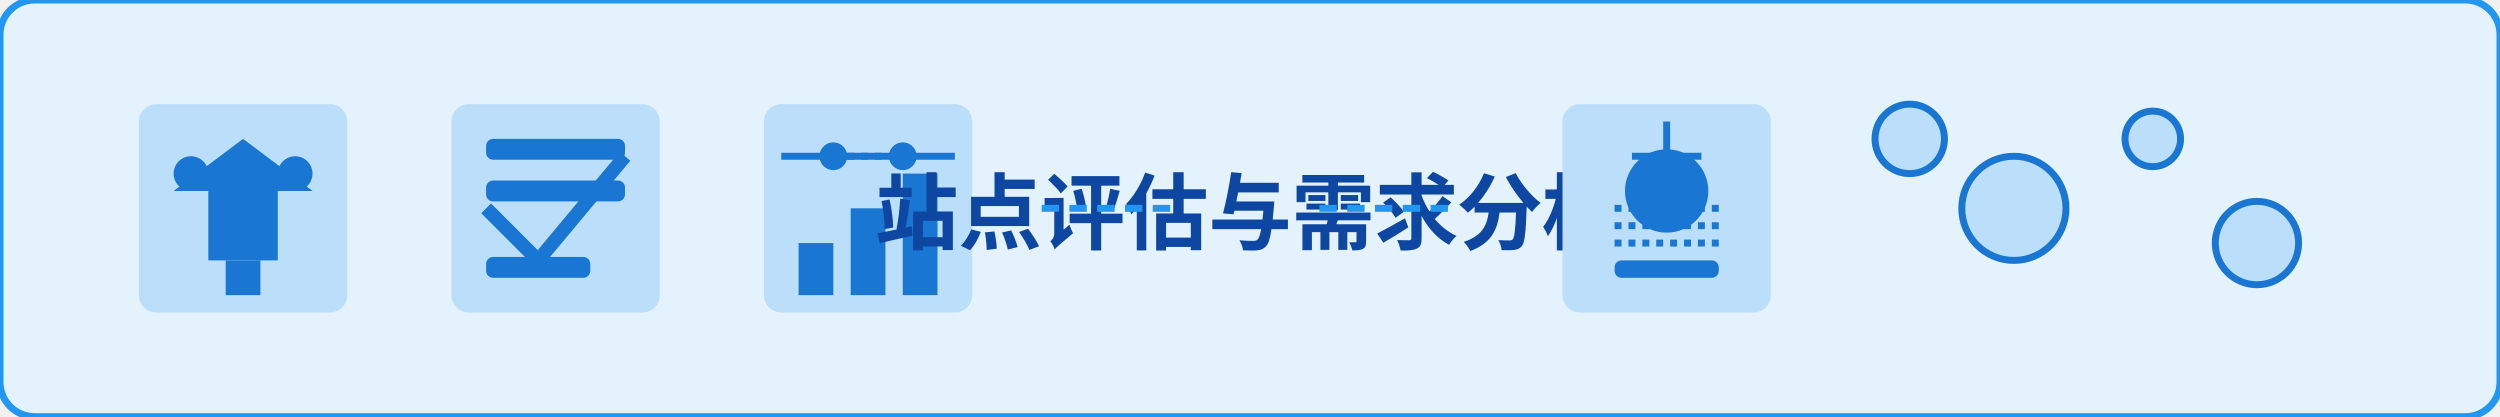
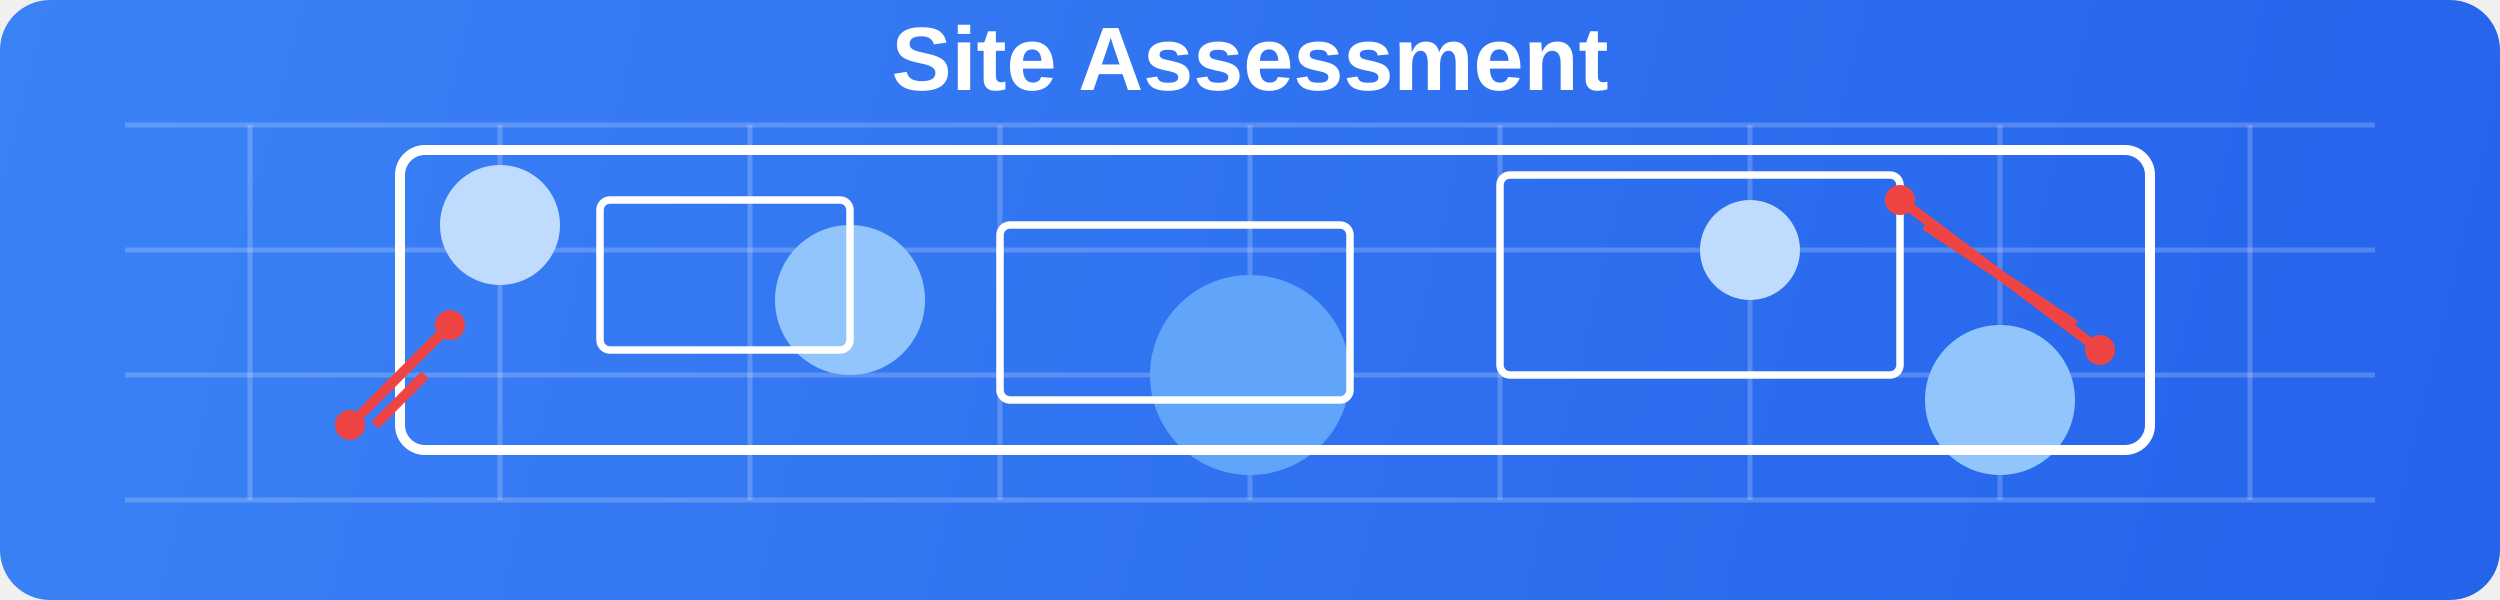
- <svg xmlns="http://www.w3.org/2000/svg" width="720" height="120" viewBox="0 0 720 120">
-   <rect width="720" height="120" rx="10" fill="#E3F2FD" stroke="#2196F3" stroke-width="2" />
-   <g transform="translate(40, 30)">
-     <rect x="0" y="0" width="60" height="60" rx="5" fill="#BBDEFB" />
-     <path d="M30,10 L50,25 L40,25 L40,45 L20,45 L20,25 L10,25 Z" fill="#1976D2" />
-     <rect x="25" y="45" width="10" height="10" fill="#1976D2" />
-     <circle cx="15" cy="20" r="5" fill="#1976D2" />
-     <circle cx="45" cy="20" r="5" fill="#1976D2" />
-   </g>
-   <g transform="translate(130, 30)">
-     <rect x="0" y="0" width="60" height="60" rx="5" fill="#BBDEFB" />
-     <path d="M10,30 L25,45 L50,15" stroke="#1976D2" stroke-width="4" fill="none" />
-     <rect x="10" y="10" width="40" height="6" rx="2" fill="#1976D2" />
-     <rect x="10" y="22" width="40" height="6" rx="2" fill="#1976D2" />
-     <rect x="10" y="44" width="30" height="6" rx="2" fill="#1976D2" />
-   </g>
-   <g transform="translate(220, 30)">
-     <rect x="0" y="0" width="60" height="60" rx="5" fill="#BBDEFB" />
-     <rect x="10" y="40" width="10" height="15" fill="#1976D2" />
-     <rect x="25" y="30" width="10" height="25" fill="#1976D2" />
-     <rect x="40" y="20" width="10" height="35" fill="#1976D2" />
-     <path d="M5,15 L55,15" stroke="#1976D2" stroke-width="2" />
-     <circle cx="20" cy="15" r="4" fill="#1976D2" />
-     <circle cx="40" cy="15" r="4" fill="#1976D2" />
-     <path d="M20,15 L40,15" stroke="#1976D2" stroke-width="2" stroke-dasharray="2,2" />
-   </g>
-   <text x="360" y="70" font-family="Arial, sans-serif" font-size="24" font-weight="bold" text-anchor="middle" fill="#0D47A1">站点评估与需求分析</text>
-   <path d="M300,60 L340,60" stroke="#2196F3" stroke-width="2" stroke-dasharray="5,3" />
-   <path d="M380,60 L420,60" stroke="#2196F3" stroke-width="2" stroke-dasharray="5,3" />
-   <g transform="translate(450, 30)">
-     <rect x="0" y="0" width="60" height="60" rx="5" fill="#BBDEFB" />
-     <circle cx="30" cy="25" r="12" fill="#1976D2" />
-     <rect x="15" y="45" width="30" height="5" rx="2" fill="#1976D2" />
-     <path d="M30,25 L30,5 M20,15 L40,15" stroke="#1976D2" stroke-width="2" />
-     <path d="M15,30 L45,30" stroke="#1976D2" stroke-width="2" stroke-dasharray="2,2" />
-     <path d="M15,35 L45,35" stroke="#1976D2" stroke-width="2" stroke-dasharray="2,2" />
-     <path d="M15,40 L45,40" stroke="#1976D2" stroke-width="2" stroke-dasharray="2,2" />
-   </g>
-   <circle cx="550" cy="40" r="10" fill="#BBDEFB" stroke="#1976D2" stroke-width="2" />
-   <circle cx="580" cy="60" r="15" fill="#BBDEFB" stroke="#1976D2" stroke-width="2" />
-   <circle cx="620" cy="40" r="8" fill="#BBDEFB" stroke="#1976D2" stroke-width="2" />
-   <circle cx="650" cy="70" r="12" fill="#BBDEFB" stroke="#1976D2" stroke-width="2" />
+ <svg xmlns="http://www.w3.org/2000/svg" width="500" height="120" viewBox="0 0 500 120" fill="none">
+   <rect width="500" height="120" rx="10" fill="url(#paint0_linear)" />
+   <path d="M25 25H475" stroke="white" stroke-opacity="0.2" stroke-width="1" />
+   <path d="M25 50H475" stroke="white" stroke-opacity="0.2" stroke-width="1" />
+   <path d="M25 75H475" stroke="white" stroke-opacity="0.2" stroke-width="1" />
+   <path d="M25 100H475" stroke="white" stroke-opacity="0.2" stroke-width="1" />
+   <path d="M50 25V100" stroke="white" stroke-opacity="0.2" stroke-width="1" />
+   <path d="M100 25V100" stroke="white" stroke-opacity="0.2" stroke-width="1" />
+   <path d="M150 25V100" stroke="white" stroke-opacity="0.2" stroke-width="1" />
+   <path d="M200 25V100" stroke="white" stroke-opacity="0.2" stroke-width="1" />
+   <path d="M250 25V100" stroke="white" stroke-opacity="0.2" stroke-width="1" />
+   <path d="M300 25V100" stroke="white" stroke-opacity="0.2" stroke-width="1" />
+   <path d="M350 25V100" stroke="white" stroke-opacity="0.2" stroke-width="1" />
+   <path d="M400 25V100" stroke="white" stroke-opacity="0.2" stroke-width="1" />
+   <path d="M450 25V100" stroke="white" stroke-opacity="0.2" stroke-width="1" />
+   <circle cx="100" cy="45" r="12" fill="#BFDBFE" />
+   <circle cx="170" cy="60" r="15" fill="#93C5FD" />
+   <circle cx="250" cy="75" r="20" fill="#60A5FA" />
+   <circle cx="350" cy="50" r="10" fill="#BFDBFE" />
+   <circle cx="400" cy="80" r="15" fill="#93C5FD" />
+   <rect x="80" y="30" width="350" height="60" rx="5" stroke="white" stroke-width="2" fill="none" />
+   <rect x="120" y="40" width="50" height="30" rx="2" stroke="white" stroke-width="1.5" fill="none" />
+   <rect x="200" y="45" width="70" height="35" rx="2" stroke="white" stroke-width="1.5" fill="none" />
+   <rect x="300" y="35" width="80" height="40" rx="2" stroke="white" stroke-width="1.5" fill="none" />
+   <path d="M70 85L90 65" stroke="#EF4444" stroke-width="2" />
+   <path d="M75 85L85 75" stroke="#EF4444" stroke-width="2" />
+   <circle cx="70" cy="85" r="3" fill="#EF4444" />
+   <circle cx="90" cy="65" r="3" fill="#EF4444" />
+   <path d="M380 40L420 70" stroke="#EF4444" stroke-width="2" />
+   <path d="M385 45L415 65" stroke="#EF4444" stroke-width="2" />
+   <circle cx="380" cy="40" r="3" fill="#EF4444" />
+   <circle cx="420" cy="70" r="3" fill="#EF4444" />
+   <text x="50%" y="18" font-family="Arial, sans-serif" font-size="18" font-weight="bold" text-anchor="middle" fill="white">Site Assessment</text>
+   <defs>
+     <linearGradient id="paint0_linear" x1="0" y1="0" x2="500" y2="120" gradientUnits="userSpaceOnUse">
+       <stop stop-color="#3B82F6" />
+       <stop offset="1" stop-color="#2563EB" />
+     </linearGradient>
+   </defs>
</svg>
